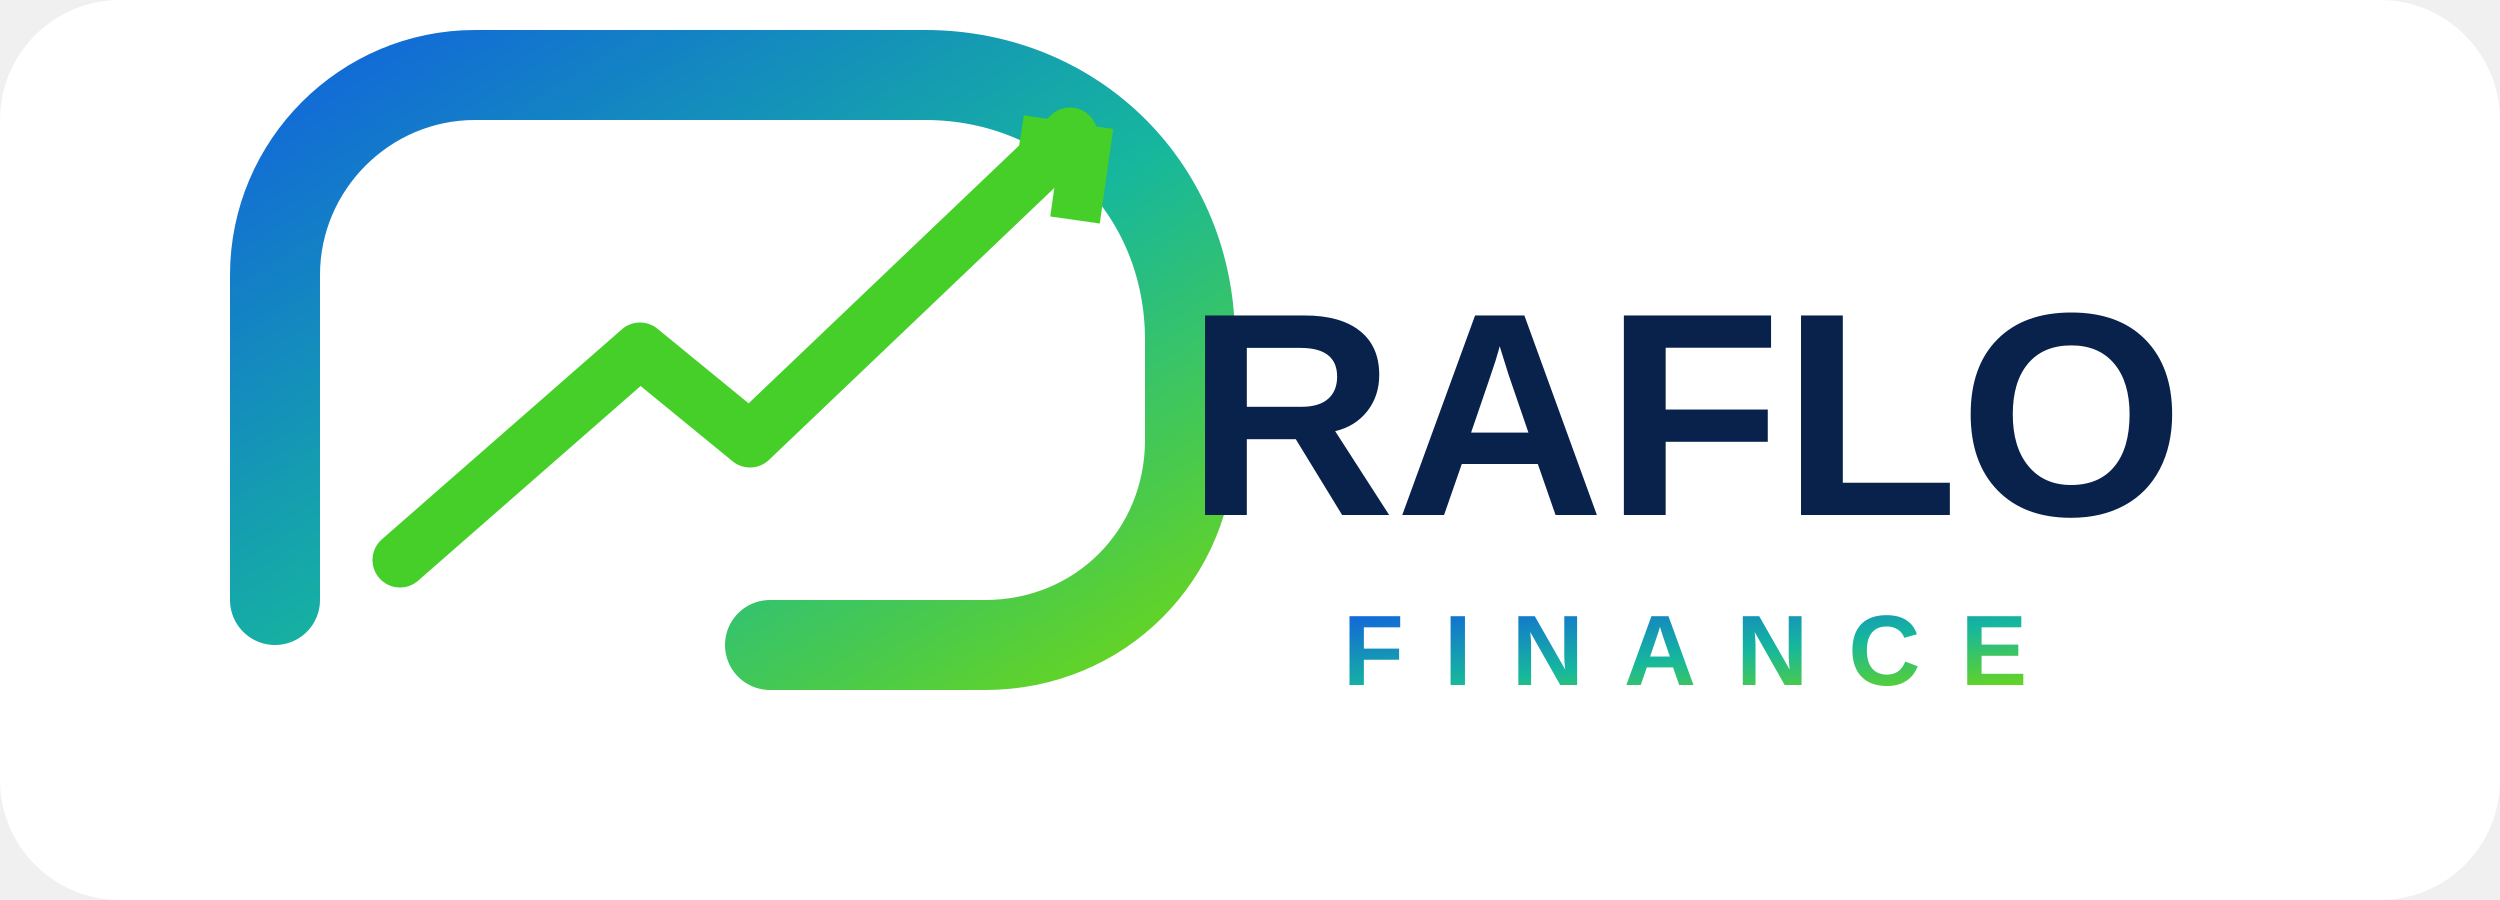
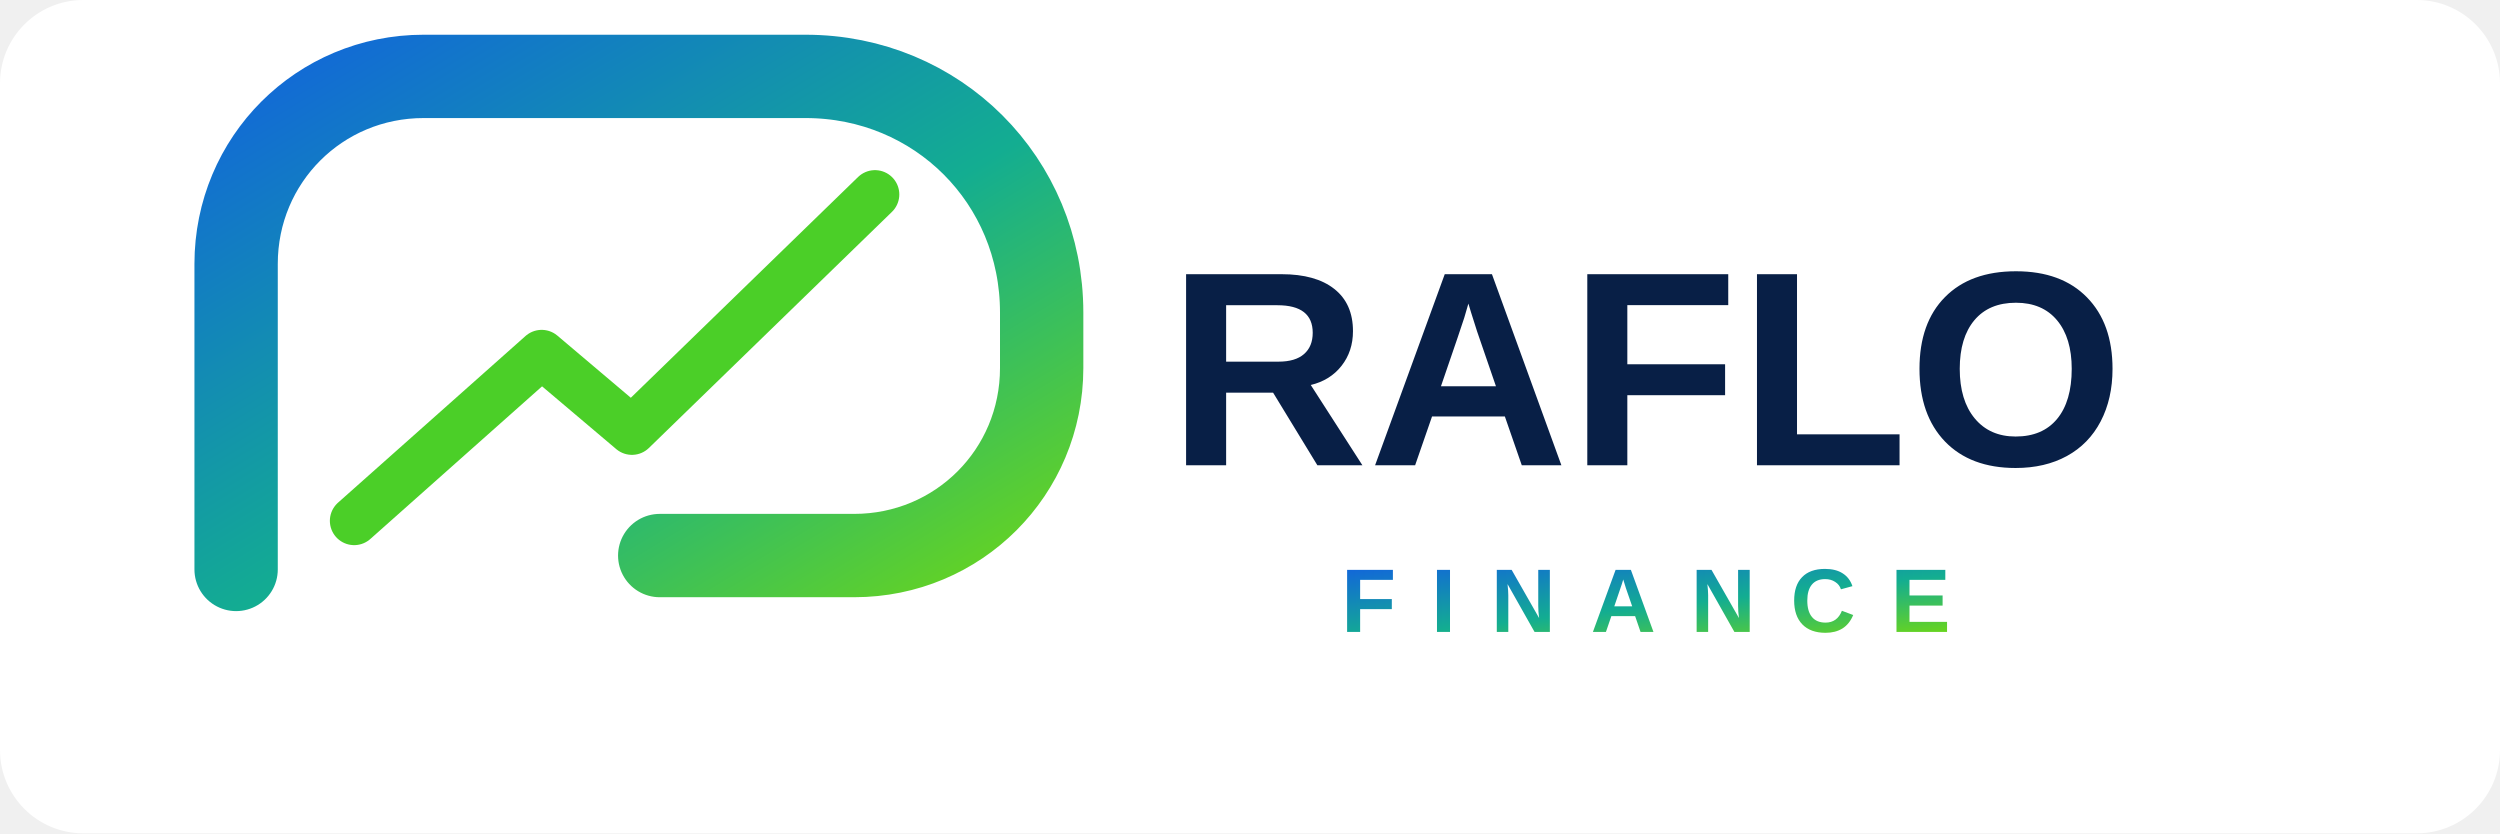
- <svg xmlns="http://www.w3.org/2000/svg" viewBox="0 0 500 180">
+ <svg xmlns="http://www.w3.org/2000/svg" viewBox="0 0 360 120">
  <defs>
    <linearGradient id="g" x1="0" y1="0" x2="1" y2="1">
      <stop stop-color="#1267d9" />
-       <stop offset=".55" stop-color="#16b79d" />
-       <stop offset="1" stop-color="#67d51f" />
+       <stop offset=".55" stop-color="#13ad91" />
+       <stop offset="1" stop-color="#69d51d" />
    </linearGradient>
  </defs>
-   <rect width="500" height="180" rx="24" fill="white" />
-   <path d="M55 120V55c0-22 18-40 40-40h90c30 0 53 23 53 53v20c0 23-18 41-41 41h-43" fill="none" stroke="url(#g)" stroke-width="18" stroke-linecap="round" />
-   <path d="M80 112l48-42 22 18 64-61" fill="none" stroke="#45cf28" stroke-width="11" stroke-linecap="round" stroke-linejoin="round" />
-   <path d="M204 28l13 2-2 14" fill="none" stroke="#45cf28" stroke-width="10" />
-   <text x="337" y="103" text-anchor="middle" font-family="Arial,sans-serif" font-size="58" font-weight="800" fill="#09224b">RAFLO</text>
-   <text x="337" y="137" text-anchor="middle" font-family="Arial,sans-serif" font-size="20" font-weight="700" letter-spacing="8" fill="url(#g)">FINANCE</text>
+   <rect width="360" height="120" rx="12" fill="#fff" />
+   <path d="M34 82V38c0-15 12-27 27-27h55c19 0 34 15 34 34v8c0 15-12 27-27 27H95" fill="none" stroke="url(#g)" stroke-width="12" stroke-linecap="round" />
+   <path d="M51 75l27-24 13 11 35-34" fill="none" stroke="#4bcf28" stroke-width="7" stroke-linecap="round" stroke-linejoin="round" />
+   <text x="237" y="67" text-anchor="middle" font-family="Arial,sans-serif" font-size="40" font-weight="800" fill="#081f46">RAFLO</text>
+   <text x="237" y="91" text-anchor="middle" font-family="Arial,sans-serif" font-size="13" font-weight="800" letter-spacing="5" fill="url(#g)">FINANCE</text>
</svg>
